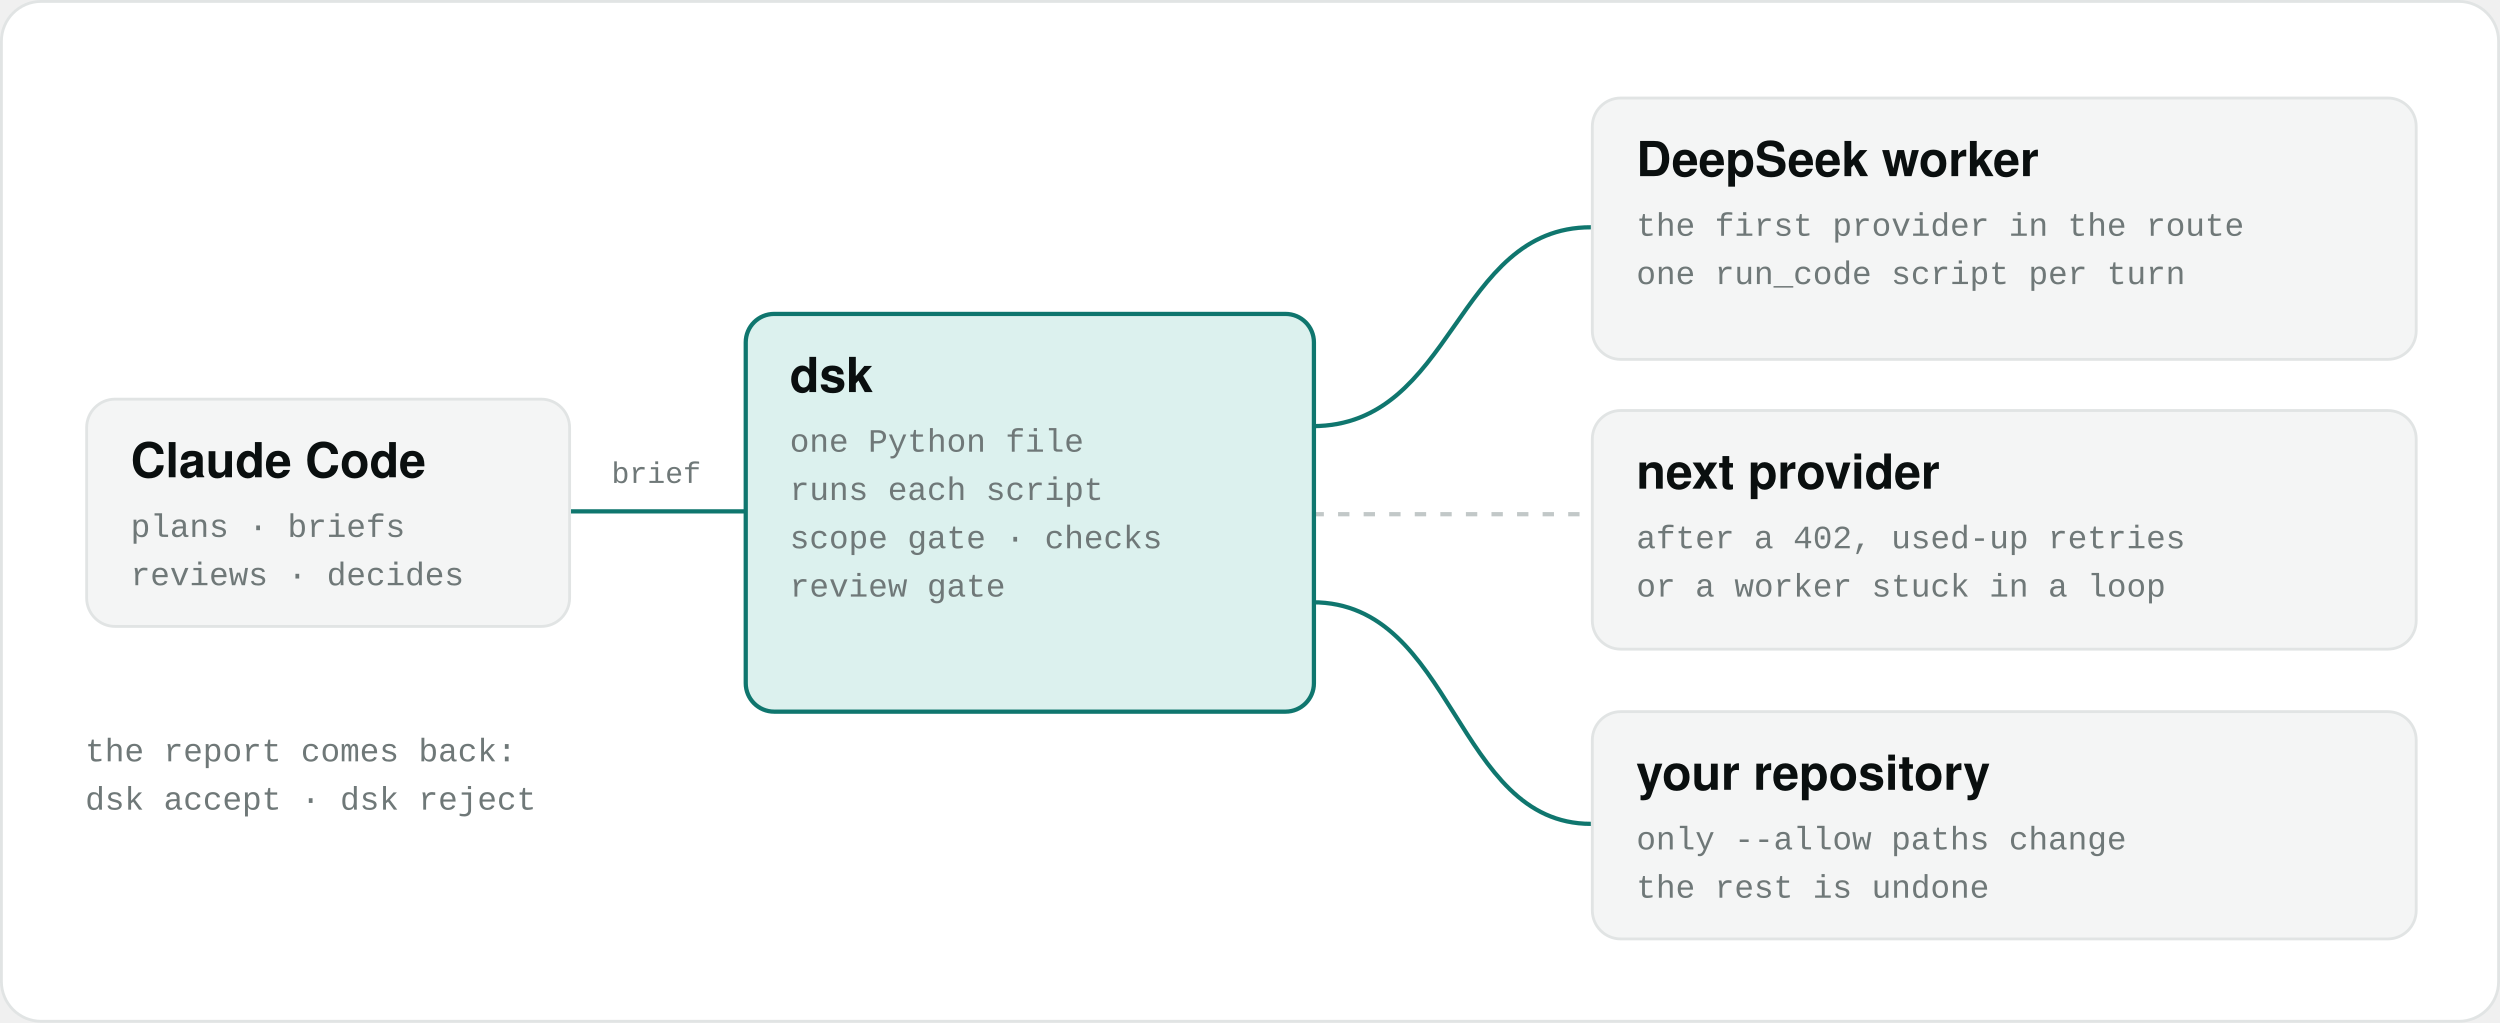
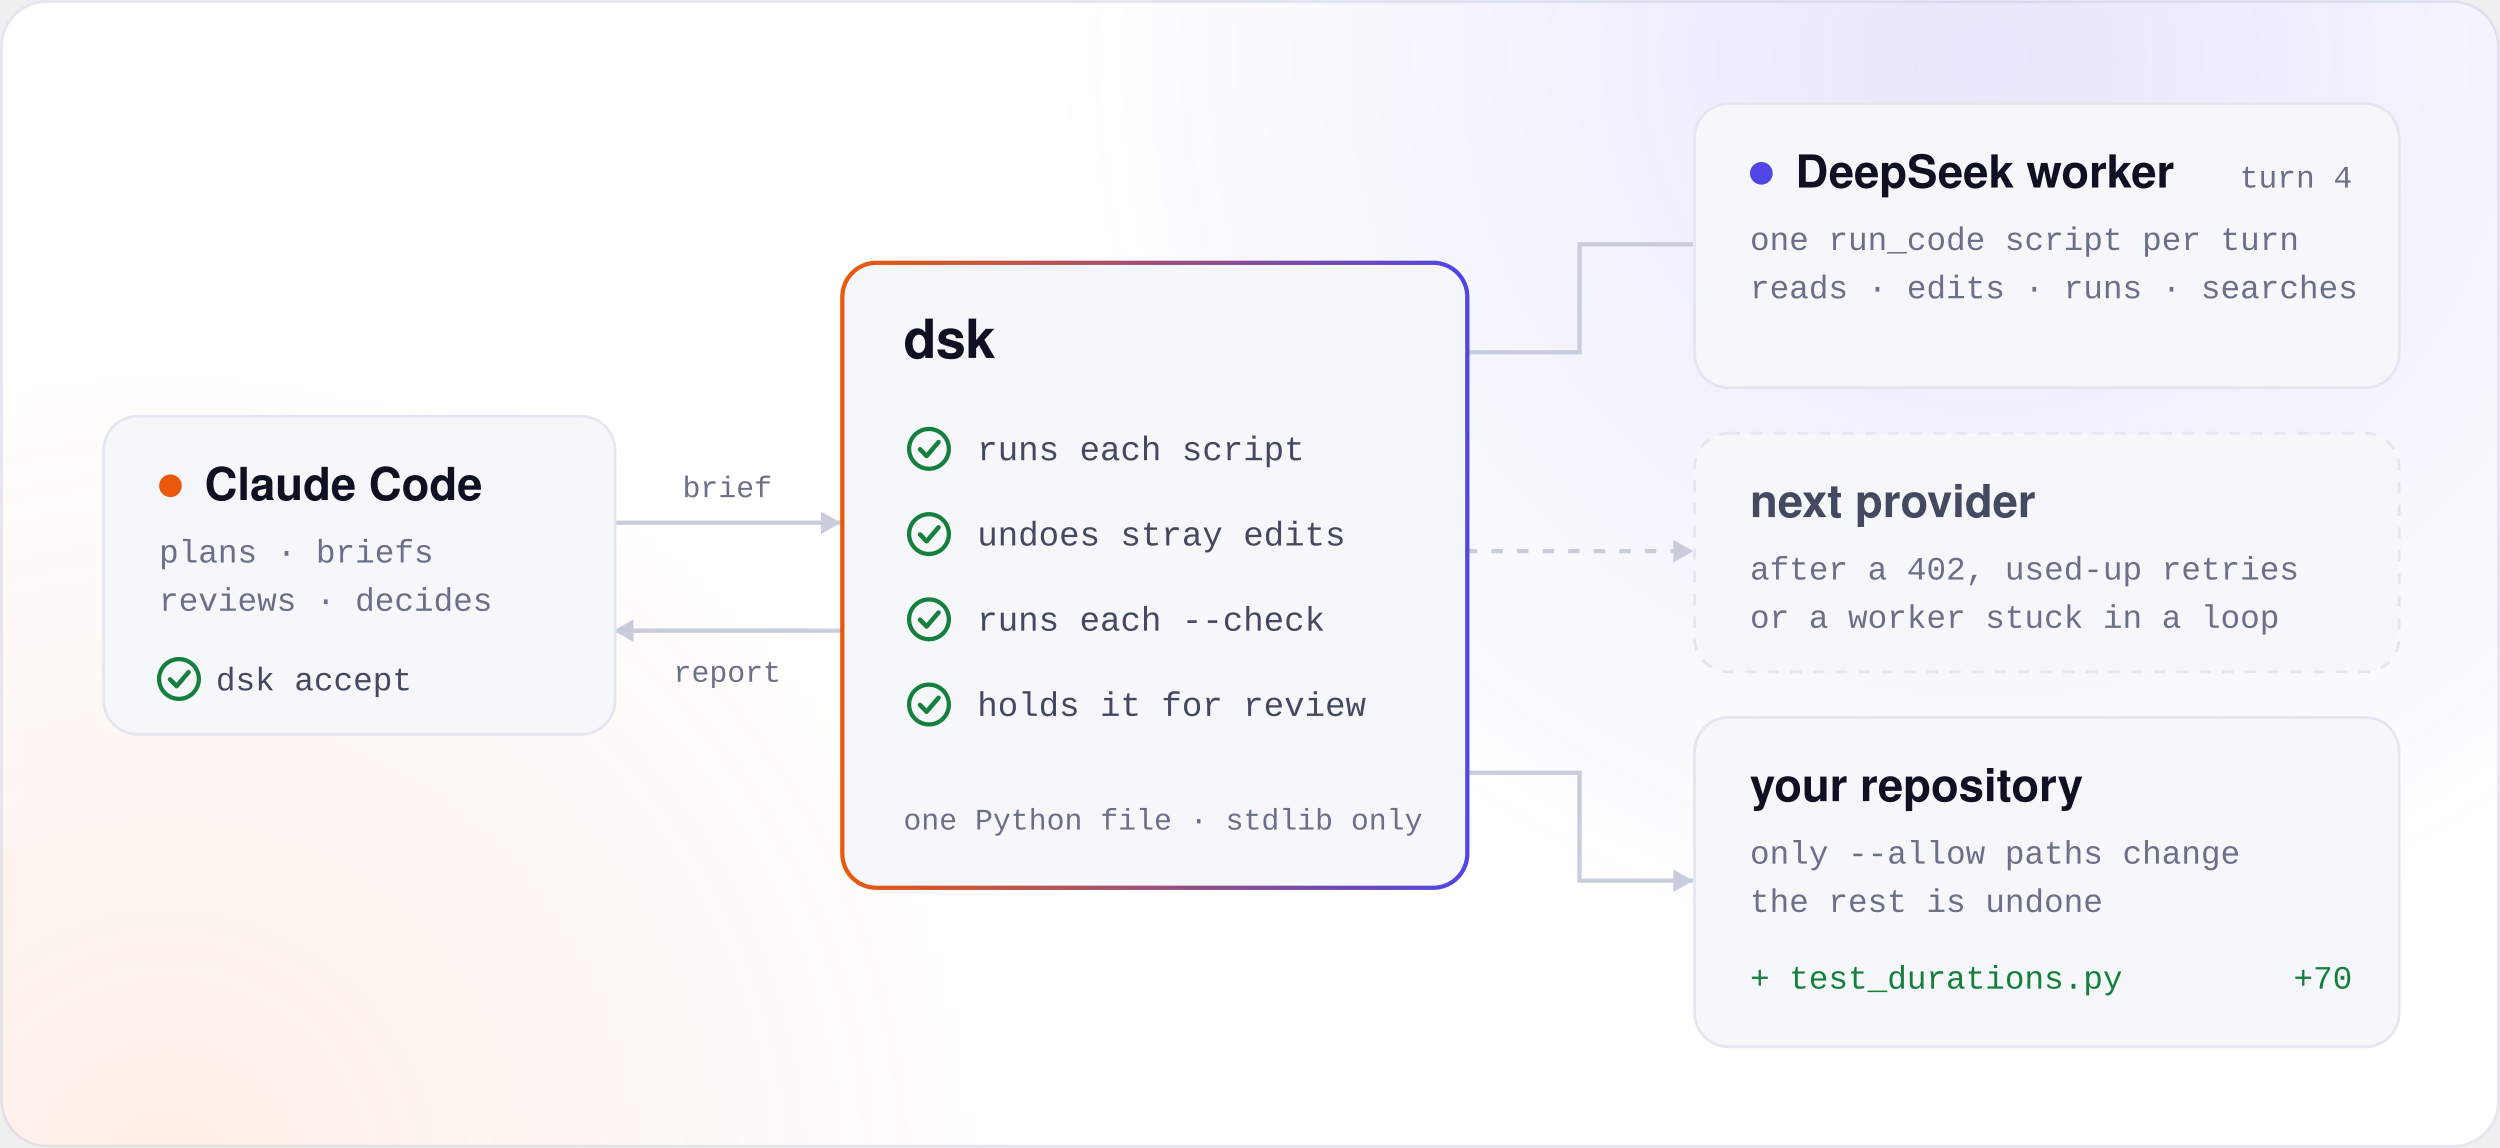
- <svg xmlns="http://www.w3.org/2000/svg" width="880" height="360" viewBox="0 0 880 360" role="img" aria-label="Claude Code sends a brief to dsk; dsk talks to a DeepSeek worker, fails over to the next provider, and lets each script change only the allowed paths of your repository">
-   <style>.d{font-family:ui-sans-serif,system-ui,-apple-system,'Segoe UI',Helvetica,Arial,sans-serif}.t{font-family:ui-sans-serif,system-ui,-apple-system,'Segoe UI',Helvetica,Arial,sans-serif}.m{font-family:ui-monospace,SFMono-Regular,Menlo,Consolas,'Liberation Mono',monospace}.ink{fill:#0a0f0f}.t2{fill:#475050}.mu{fill:#6f7878}.ac{fill:#0f766e}.wa{fill:#9a5b00}@media (prefers-reduced-motion: reduce){*{animation:none!important}}</style>
-   <rect x="0.5" y="0.5" width="879" height="359" rx="14" fill="#ffffff" stroke="#e1e4e4" />
-   <path id="p-brief" d="M200 180 L262 180" fill="none" stroke="#0f766e" stroke-width="1.5" />
-   <path id="p-worker" d="M462 150 C512 150 512 80 560 80" fill="none" stroke="#0f766e" stroke-width="1.5" />
-   <path id="p-next" d="M462 181 L560 181" fill="none" stroke="#c2c8c8" stroke-width="1.5" stroke-dasharray="4 5" />
-   <path id="p-repo" d="M462 212 C512 212 512 290 560 290" fill="none" stroke="#0f766e" stroke-width="1.5" />
-   <rect x="30.5" y="140.5" width="170" height="80" rx="10" fill="#f4f5f5" stroke="#e1e4e4" />
-   <text class="d ink" x="46" y="168" font-size="17" font-weight="600">Claude Code</text>
-   <text class="m mu" x="46" y="189" font-size="11.5">plans · briefs</text>
-   <text class="m mu" x="46" y="206" font-size="11.5">reviews · decides</text>
-   <rect x="262.5" y="110.5" width="200" height="140" rx="10" fill="#dcf1ee" stroke="#0f766e" stroke-width="1.5" />
-   <text class="d ink" x="278" y="138" font-size="17" font-weight="600">dsk</text>
-   <text class="m mu" x="278" y="159" font-size="11.5">one Python file</text>
-   <text class="m mu" x="278" y="176" font-size="11.5">runs each script</text>
-   <text class="m mu" x="278" y="193" font-size="11.5">scope gate · checks</text>
-   <text class="m mu" x="278" y="210" font-size="11.5">review gate</text>
-   <rect x="560.5" y="34.5" width="290" height="92" rx="10" fill="#f4f5f5" stroke="#e1e4e4" />
-   <text class="d ink" x="576" y="62" font-size="17" font-weight="600">DeepSeek worker</text>
-   <text class="m mu" x="576" y="83" font-size="11.5">the first provider in the route</text>
-   <text class="m mu" x="576" y="100" font-size="11.5">one run_code script per turn</text>
-   <rect x="560.5" y="144.5" width="290" height="84" rx="10" fill="#f4f5f5" stroke="#e1e4e4" />
-   <text class="d ink" x="576" y="172" font-size="17" font-weight="600">next provider</text>
-   <text class="m mu" x="576" y="193" font-size="11.5">after a 402, used-up retries</text>
-   <text class="m mu" x="576" y="210" font-size="11.5">or a worker stuck in a loop</text>
-   <rect x="560.5" y="250.5" width="290" height="80" rx="10" fill="#f4f5f5" stroke="#e1e4e4" />
-   <text class="d ink" x="576" y="278" font-size="17" font-weight="600">your repository</text>
-   <text class="m mu" x="576" y="299" font-size="11.5">only --allow paths change</text>
-   <text class="m mu" x="576" y="316" font-size="11.5">the rest is undone</text>
-   <text class="m mu" x="231" y="170" text-anchor="middle" font-size="10.5">brief</text>
-   <text class="m mu" x="30" y="268" font-size="11.5">the report comes back:</text>
-   <text class="m mu" x="30" y="285" font-size="11.5">dsk accept · dsk reject</text>
-   <circle r="3.6" fill="#0f766e" opacity="0">
-     <set attributeName="opacity" to="1" begin="0s" />
-     <animateMotion dur="2.4s" begin="0s" repeatCount="indefinite">
-       <mpath href="#p-brief" />
-     </animateMotion>
-   </circle>
-   <circle r="3.6" fill="#0f766e" opacity="0">
-     <set attributeName="opacity" to="1" begin="0s" />
-     <animateMotion dur="2.4s" begin="-1.2s" repeatCount="indefinite">
-       <mpath href="#p-brief" />
-     </animateMotion>
-   </circle>
-   <circle r="3.6" fill="#0f766e" opacity="0">
-     <set attributeName="opacity" to="1" begin="0s" />
-     <animateMotion dur="2s" begin="0s" repeatCount="indefinite">
-       <mpath href="#p-worker" />
-     </animateMotion>
-   </circle>
-   <circle r="3.6" fill="#0f766e" opacity="0">
-     <set attributeName="opacity" to="1" begin="0s" />
-     <animateMotion dur="2s" begin="-0.667s" repeatCount="indefinite">
-       <mpath href="#p-worker" />
-     </animateMotion>
-   </circle>
-   <circle r="3.6" fill="#0f766e" opacity="0">
-     <set attributeName="opacity" to="1" begin="0s" />
-     <animateMotion dur="2s" begin="-1.333s" repeatCount="indefinite">
-       <mpath href="#p-worker" />
-     </animateMotion>
-   </circle>
-   <circle r="3.6" fill="#6f7878" opacity="0">
-     <animate attributeName="opacity" values="0;0;1;1;0" keyTimes="0;.62;.66;.95;1" dur="9s" begin="0s" repeatCount="indefinite" />
-     <animateMotion dur="9s" begin="0s" repeatCount="indefinite">
-       <mpath href="#p-next" />
-     </animateMotion>
-   </circle>
-   <circle r="3.6" fill="#0f766e" opacity="0">
-     <set attributeName="opacity" to="1" begin="0s" />
-     <animateMotion dur="2.6s" begin="0s" repeatCount="indefinite">
-       <mpath href="#p-repo" />
-     </animateMotion>
-   </circle>
-   <circle r="3.6" fill="#0f766e" opacity="0">
-     <set attributeName="opacity" to="1" begin="0s" />
-     <animateMotion dur="2.6s" begin="-1.3s" repeatCount="indefinite">
-       <mpath href="#p-repo" />
-     </animateMotion>
-   </circle>
+ <svg xmlns="http://www.w3.org/2000/svg" width="880" height="404" viewBox="0 0 880 404" role="img" aria-label="Claude Code sends a brief to dsk; dsk and a DeepSeek worker trade a request for a script each turn; each script changes only the allowed paths of your repository; dsk runs the check and reports back for review">
+   <style>.d,.t{font-family:ui-sans-serif,system-ui,-apple-system,'Segoe UI',Helvetica,Arial,sans-serif}.m{font-family:ui-monospace,SFMono-Regular,Menlo,Consolas,'Liberation Mono',monospace}.ink{fill:#0e1122}.t2{fill:#434960}.mu{fill:#6a7088}.co{fill:#4f46e5}.wa{fill:#ea580c}.ok{fill:#15803d}.wn{fill:#b45309}.cd{fill:#4f46e5}.gr{fill:#8b91a8}.l2{fill:#c8ccdc}@keyframes a1{0%{stroke-dashoffset:0}100%{stroke-dashoffset:-18}}.a1{animation:a1 1.6s linear infinite}@keyframes a2{0%,55.29%{opacity:0}56.47%{opacity:1}60.59%{opacity:1}61.76%,100%{opacity:0}}.a2{animation:a2 17s infinite}@keyframes a3{0%,56.47%{opacity:0;stroke-dashoffset:44.0}56.53%{opacity:1;stroke-dashoffset:44.0;animation-timing-function:cubic-bezier(.2,.8,.2,1)}60.00%{opacity:1;stroke-dashoffset:0}94.71%{opacity:1;stroke-dashoffset:0}97.65%,100%{opacity:0;stroke-dashoffset:0}}.a3{stroke-dasharray:44.0;animation:a3 17s infinite}@keyframes a4{0%,56.47%{opacity:0;transform:translate(6px,0px);animation-timing-function:cubic-bezier(.2,.8,.2,1)}58.82%{opacity:1;transform:none}94.71%{opacity:1;transform:none}97.65%,100%{opacity:0;transform:none}}.a4{animation:a4 17s infinite}@keyframes a5{0%,7.06%{opacity:0}8.24%{opacity:1}11.76%{opacity:1}12.94%,100%{opacity:0}}.a5{animation:a5 17s infinite}@keyframes a6{0%,17.06%{opacity:0;stroke-dashoffset:44.0}17.12%{opacity:1;stroke-dashoffset:44.0;animation-timing-function:cubic-bezier(.2,.8,.2,1)}20.59%{opacity:1;stroke-dashoffset:0}94.71%{opacity:1;stroke-dashoffset:0}97.65%,100%{opacity:0;stroke-dashoffset:0}}.a6{stroke-dasharray:44.0;animation:a6 17s infinite}@keyframes a7{0%,26.47%{opacity:0;stroke-dashoffset:44.0}26.53%{opacity:1;stroke-dashoffset:44.0;animation-timing-function:cubic-bezier(.2,.8,.2,1)}30.00%{opacity:1;stroke-dashoffset:0}94.71%{opacity:1;stroke-dashoffset:0}97.65%,100%{opacity:0;stroke-dashoffset:0}}.a7{stroke-dasharray:44.0;animation:a7 17s infinite}@keyframes a8{0%,47.06%{opacity:0;stroke-dashoffset:44.0}47.12%{opacity:1;stroke-dashoffset:44.0;animation-timing-function:cubic-bezier(.2,.8,.2,1)}50.59%{opacity:1;stroke-dashoffset:0}94.71%{opacity:1;stroke-dashoffset:0}97.65%,100%{opacity:0;stroke-dashoffset:0}}.a8{stroke-dasharray:44.0;animation:a8 17s infinite}@keyframes a9{0%,50.00%{opacity:0;stroke-dashoffset:44.0}50.06%{opacity:1;stroke-dashoffset:44.0;animation-timing-function:cubic-bezier(.2,.8,.2,1)}53.53%{opacity:1;stroke-dashoffset:0}94.71%{opacity:1;stroke-dashoffset:0}97.65%,100%{opacity:0;stroke-dashoffset:0}}.a9{stroke-dasharray:44.0;animation:a9 17s infinite}@keyframes a10{0%,8.24%{opacity:0}9.41%{opacity:1}17.65%{opacity:1}18.82%,100%{opacity:0}}.a10{animation:a10 17s infinite}@keyframes a11{0%,17.65%{opacity:0}18.82%{opacity:1}27.06%{opacity:1}28.24%,100%{opacity:0}}.a11{animation:a11 17s infinite}@keyframes a12{0%,27.06%{opacity:0}28.24%{opacity:1}36.47%{opacity:1}37.65%,100%{opacity:0}}.a12{animation:a12 17s infinite}@keyframes a13{0%,36.47%{opacity:0;transform:translate(0px,0px);animation-timing-function:cubic-bezier(.2,.8,.2,1)}38.82%{opacity:1;transform:none}94.71%{opacity:1;transform:none}97.65%,100%{opacity:0;transform:none}}.a13{animation:a13 17s infinite}@keyframes a14{0%,58.82%{opacity:0}60.00%{opacity:1}64.71%{opacity:1}65.88%,100%{opacity:0}}.a14{animation:a14 17s infinite}@keyframes a15{0%,45.29%{opacity:0;transform:translate(0px,4px);animation-timing-function:cubic-bezier(.2,.8,.2,1)}47.65%{opacity:1;transform:none}94.71%{opacity:1;transform:none}97.65%,100%{opacity:0;transform:none}}.a15{animation:a15 17s infinite}@keyframes a16{0%,2.24%{opacity:0;transform:translate(216px,184px)}2.94%{opacity:1;transform:translate(216px,184px)}7.06%{opacity:1;transform:translate(296px,184px)}7.76%,100%{opacity:0;transform:translate(296px,184px)}}.a16{animation:a16 17s linear infinite}@keyframes a17{0%,50.47%{opacity:0;transform:translate(296px,222px)}51.18%{opacity:1;transform:translate(296px,222px)}55.29%{opacity:1;transform:translate(216px,222px)}56.00%,100%{opacity:0;transform:translate(216px,222px)}}.a17{animation:a17 17s linear infinite}@keyframes a18{0%,7.53%{opacity:0;transform:translate(516px,124px)}8.24%{opacity:1;transform:translate(516px,124px)}9.23%{opacity:1;transform:translate(556px,124px)}10.18%{opacity:1;transform:translate(556px,86px)}11.18%{opacity:1;transform:translate(596px,86px)}11.88%,100%{opacity:0;transform:translate(596px,86px)}}.a18{animation:a18 17s linear infinite}@keyframes a19{0%,11.06%{opacity:0;transform:translate(596px,86px)}11.76%{opacity:1;transform:translate(596px,86px)}12.76%{opacity:1;transform:translate(556px,86px)}13.71%{opacity:1;transform:translate(556px,124px)}14.71%{opacity:1;transform:translate(516px,124px)}15.41%,100%{opacity:0;transform:translate(516px,124px)}}.a19{animation:a19 17s linear infinite}@keyframes a20{0%,14.00%{opacity:0;transform:translate(516px,272px)}14.71%{opacity:1;transform:translate(516px,272px)}15.50%{opacity:1;transform:translate(556px,272px)}16.26%{opacity:1;transform:translate(556px,310px)}17.06%{opacity:1;transform:translate(596px,310px)}17.76%,100%{opacity:0;transform:translate(596px,310px)}}.a20{animation:a20 17s linear infinite}@keyframes a21{0%,16.94%{opacity:0;transform:translate(516px,124px)}17.65%{opacity:1;transform:translate(516px,124px)}18.64%{opacity:1;transform:translate(556px,124px)}19.59%{opacity:1;transform:translate(556px,86px)}20.59%{opacity:1;transform:translate(596px,86px)}21.29%,100%{opacity:0;transform:translate(596px,86px)}}.a21{animation:a21 17s linear infinite}@keyframes a22{0%,20.47%{opacity:0;transform:translate(596px,86px)}21.18%{opacity:1;transform:translate(596px,86px)}22.17%{opacity:1;transform:translate(556px,86px)}23.12%{opacity:1;transform:translate(556px,124px)}24.12%{opacity:1;transform:translate(516px,124px)}24.82%,100%{opacity:0;transform:translate(516px,124px)}}.a22{animation:a22 17s linear infinite}@keyframes a23{0%,23.41%{opacity:0;transform:translate(516px,272px)}24.12%{opacity:1;transform:translate(516px,272px)}24.92%{opacity:1;transform:translate(556px,272px)}25.67%{opacity:1;transform:translate(556px,310px)}26.47%{opacity:1;transform:translate(596px,310px)}27.18%,100%{opacity:0;transform:translate(596px,310px)}}.a23{animation:a23 17s linear infinite}@keyframes a24{0%,26.35%{opacity:0;transform:translate(516px,124px)}27.06%{opacity:1;transform:translate(516px,124px)}28.06%{opacity:1;transform:translate(556px,124px)}29.00%{opacity:1;transform:translate(556px,86px)}30.00%{opacity:1;transform:translate(596px,86px)}30.71%,100%{opacity:0;transform:translate(596px,86px)}}.a24{animation:a24 17s linear infinite}@keyframes a25{0%,29.88%{opacity:0;transform:translate(596px,86px)}30.59%{opacity:1;transform:translate(596px,86px)}31.59%{opacity:1;transform:translate(556px,86px)}32.53%{opacity:1;transform:translate(556px,124px)}33.53%{opacity:1;transform:translate(516px,124px)}34.24%,100%{opacity:0;transform:translate(516px,124px)}}.a25{animation:a25 17s linear infinite}@keyframes a26{0%,32.82%{opacity:0;transform:translate(516px,272px)}33.53%{opacity:1;transform:translate(516px,272px)}34.33%{opacity:1;transform:translate(556px,272px)}35.08%{opacity:1;transform:translate(556px,310px)}35.88%{opacity:1;transform:translate(596px,310px)}36.59%,100%{opacity:0;transform:translate(596px,310px)}}.a26{animation:a26 17s linear infinite}@keyframes a27{0%,35.76%{opacity:0;transform:translate(516px,124px)}36.47%{opacity:1;transform:translate(516px,124px)}37.47%{opacity:1;transform:translate(556px,124px)}38.41%{opacity:1;transform:translate(556px,86px)}39.41%{opacity:1;transform:translate(596px,86px)}40.12%,100%{opacity:0;transform:translate(596px,86px)}}.a27{animation:a27 17s linear infinite}@keyframes a28{0%,39.29%{opacity:0;transform:translate(596px,86px)}40.00%{opacity:1;transform:translate(596px,86px)}41.00%{opacity:1;transform:translate(556px,86px)}41.94%{opacity:1;transform:translate(556px,124px)}42.94%{opacity:1;transform:translate(516px,124px)}43.65%,100%{opacity:0;transform:translate(516px,124px)}}.a28{animation:a28 17s linear infinite}@keyframes a29{0%,42.24%{opacity:0;transform:translate(516px,272px)}42.94%{opacity:1;transform:translate(516px,272px)}43.74%{opacity:1;transform:translate(556px,272px)}44.50%{opacity:1;transform:translate(556px,310px)}45.29%{opacity:1;transform:translate(596px,310px)}46.00%,100%{opacity:0;transform:translate(596px,310px)}}.a29{animation:a29 17s linear infinite}@keyframes a30{0%{transform:translate(0px,0px)}100%{transform:translate(-36px,14px)}}.a30{animation:a30 17s ease-in-out infinite alternate}@keyframes a31{0%{transform:translate(0px,0px)}100%{transform:translate(30px,-16px)}}.a31{animation:a31 21s ease-in-out infinite alternate}@media (prefers-reduced-motion: reduce){*{animation:none!important}}</style>
+   <defs>
+     <clipPath id="card">
+       <rect x="0.5" y="0.5" width="879" height="403" rx="16" />
+     </clipPath>
+     <radialGradient id="glow-cool">
+       <stop offset="0" stop-color="#4f46e5" stop-opacity="0.13" />
+       <stop offset="1" stop-color="#4f46e5" stop-opacity="0" />
+     </radialGradient>
+     <radialGradient id="glow-warm">
+       <stop offset="0" stop-color="#ea580c" stop-opacity="0.1" />
+       <stop offset="1" stop-color="#ea580c" stop-opacity="0" />
+     </radialGradient>
+     <linearGradient id="hinge" x1="0" y1="0" x2="1" y2="0">
+       <stop offset="0" stop-color="#ea580c" />
+       <stop offset="1" stop-color="#4f46e5" />
+     </linearGradient>
+   </defs>
+   <rect x="0.5" y="0.5" width="879" height="403" rx="16" fill="#ffffff" stroke="#e4e6f0" />
+   <g clip-path="url(#card)">
+     <g class="a30" data-k="ambient">
+       <circle cx="700" cy="20" r="330" fill="url(#glow-cool)" />
+     </g>
+     <g class="a31" data-k="ambient">
+       <circle cx="60" cy="414" r="300" fill="url(#glow-warm)" />
+     </g>
+   </g>
+   <path d="M216 184 L296 184" fill="none" stroke="#c8ccdc" stroke-width="1.5" />
+   <path d="M296 184 L289 180 L289 188 Z" fill="#c8ccdc" />
+   <path d="M296 222 L216 222" fill="none" stroke="#c8ccdc" stroke-width="1.5" />
+   <path d="M216 222 L223 218 L223 226 Z" fill="#c8ccdc" />
+   <path d="M516 124 L556 124 L556 86 L596 86" fill="none" stroke="#c8ccdc" stroke-width="1.5" />
+   <g class="a1" data-k="ambient">
+     <path d="M516 194 L596 194" fill="none" stroke="#c8ccdc" stroke-width="1.5" stroke-dasharray="4 5" />
+     <path d="M596 194 L589 190 L589 198 Z" fill="#c8ccdc" />
+   </g>
+   <path d="M516 272 L556 272 L556 310 L596 310" fill="none" stroke="#c8ccdc" stroke-width="1.5" />
+   <path d="M596 310 L589 306 L589 314 Z" fill="#c8ccdc" />
+   <text class="m mu" x="256" y="175" font-size="10.5" text-anchor="middle">brief</text>
+   <text class="m mu" x="256" y="240" font-size="10.5" text-anchor="middle">report</text>
+   <rect x="36.5" y="146.5" width="180" height="112" rx="12" fill="#f6f7fb" stroke="#e4e6f0" />
+   <circle cx="60" cy="171" r="4" fill="#ea580c" />
+   <text class="d ink" x="72" y="176" font-size="16" font-weight="650">Claude Code</text>
+   <text class="m mu" x="56" y="198" font-size="11.5">plans · briefs</text>
+   <text class="m mu" x="56" y="215" font-size="11.5">reviews · decides</text>
+   <g class="a2" data-k="blink" opacity="0">
+     <rect x="36.5" y="146.5" width="180" height="112" rx="12" fill="none" stroke="#ea580c" stroke-width="3" stroke-opacity=".4" />
+   </g>
+   <g class="a3" data-k="draw">
+     <circle cx="63" cy="239" r="7" fill="none" stroke="#15803d" stroke-width="1.5" />
+     <path d="M59.85 239.14 l2.31 2.38 l4.20 -4.90" fill="none" stroke="#15803d" stroke-width="1.6" stroke-linecap="round" stroke-linejoin="round" />
+   </g>
+   <g class="a4" data-k="show">
+     <text class="m t2" x="76" y="243" font-size="11.5" textLength="69" text-anchor="start" xml:space="preserve">dsk accept</text>
+   </g>
+   <rect x="296.5" y="92.5" width="220" height="220" rx="12" fill="#f6f7fb" stroke="url(#hinge)" stroke-width="1.5" />
+   <g class="a5" data-k="blink" opacity="0">
+     <rect x="296.5" y="92.5" width="220" height="220" rx="12" fill="none" stroke="#4f46e5" stroke-width="3" stroke-opacity=".4" />
+   </g>
+   <text class="d ink" x="318" y="126" font-size="19" font-weight="750" letter-spacing="-.01em">dsk</text>
+   <g class="a6" data-k="draw">
+     <circle cx="327" cy="158" r="7" fill="none" stroke="#15803d" stroke-width="1.5" />
+     <path d="M323.85 158.14 l2.31 2.38 l4.20 -4.90" fill="none" stroke="#15803d" stroke-width="1.6" stroke-linecap="round" stroke-linejoin="round" />
+   </g>
+   <text class="m t2" x="344" y="162" font-size="12" textLength="115.2" text-anchor="start" xml:space="preserve">runs each script</text>
+   <g class="a7" data-k="draw">
+     <circle cx="327" cy="188" r="7" fill="none" stroke="#15803d" stroke-width="1.5" />
+     <path d="M323.85 188.14 l2.31 2.38 l4.20 -4.90" fill="none" stroke="#15803d" stroke-width="1.6" stroke-linecap="round" stroke-linejoin="round" />
+   </g>
+   <text class="m t2" x="344" y="192" font-size="12" textLength="129.6" text-anchor="start" xml:space="preserve">undoes stray edits</text>
+   <g class="a8" data-k="draw">
+     <circle cx="327" cy="218" r="7" fill="none" stroke="#15803d" stroke-width="1.5" />
+     <path d="M323.85 218.14 l2.31 2.38 l4.20 -4.90" fill="none" stroke="#15803d" stroke-width="1.6" stroke-linecap="round" stroke-linejoin="round" />
+   </g>
+   <text class="m t2" x="344" y="222" font-size="12" textLength="122.4" text-anchor="start" xml:space="preserve">runs each --check</text>
+   <g class="a9" data-k="draw">
+     <circle cx="327" cy="248" r="7" fill="none" stroke="#15803d" stroke-width="1.5" />
+     <path d="M323.85 248.14 l2.31 2.38 l4.20 -4.90" fill="none" stroke="#15803d" stroke-width="1.6" stroke-linecap="round" stroke-linejoin="round" />
+   </g>
+   <text class="m t2" x="344" y="252" font-size="12" textLength="136.8" text-anchor="start" xml:space="preserve">holds it for review</text>
+   <text class="m mu" x="318" y="292" font-size="10.5">one Python file · stdlib only</text>
+   <rect x="596.5" y="36.5" width="248" height="100" rx="12" fill="#f6f7fb" stroke="#e4e6f0" />
+   <circle cx="620" cy="61" r="4" fill="#4f46e5" />
+   <text class="d ink" x="632" y="66" font-size="16" font-weight="650">DeepSeek worker</text>
+   <text class="m mu" x="616" y="88" font-size="11.5">one run_code script per turn</text>
+   <text class="m mu" x="616" y="105" font-size="11.5">reads · edits · runs · searches</text>
+   <g class="a10" data-k="blink" opacity="0">
+     <text class="m mu" x="828" y="66" font-size="11" textLength="39.6" text-anchor="end" xml:space="preserve">turn 1</text>
+   </g>
+   <g class="a11" data-k="blink" opacity="0">
+     <text class="m mu" x="828" y="66" font-size="11" textLength="39.6" text-anchor="end" xml:space="preserve">turn 2</text>
+   </g>
+   <g class="a12" data-k="blink" opacity="0">
+     <text class="m mu" x="828" y="66" font-size="11" textLength="39.6" text-anchor="end" xml:space="preserve">turn 3</text>
+   </g>
+   <g class="a13" data-k="show">
+     <text class="m mu" x="828" y="66" font-size="11" textLength="39.6" text-anchor="end" xml:space="preserve">turn 4</text>
+   </g>
+   <rect x="596.5" y="152.5" width="248" height="84" rx="12" fill="#f6f7fb" stroke="#e4e6f0" stroke-dasharray="4 4" />
+   <text class="d t2" x="616" y="182" font-size="16" font-weight="650">next provider</text>
+   <text class="m mu" x="616" y="204" font-size="11.5">after a 402, used-up retries</text>
+   <text class="m mu" x="616" y="221" font-size="11.5">or a worker stuck in a loop</text>
+   <rect x="596.5" y="252.5" width="248" height="116" rx="12" fill="#f6f7fb" stroke="#e4e6f0" />
+   <text class="d ink" x="616" y="282" font-size="16" font-weight="650">your repository</text>
+   <text class="m mu" x="616" y="304" font-size="11.5">only --allow paths change</text>
+   <text class="m mu" x="616" y="321" font-size="11.5">the rest is undone</text>
+   <g class="a14" data-k="blink" opacity="0">
+     <rect x="596.5" y="252.5" width="248" height="116" rx="12" fill="none" stroke="#15803d" stroke-width="1.5" />
+   </g>
+   <g class="a15" data-k="show">
+     <text class="m ok" x="616" y="348" font-size="11.5" textLength="131.1" text-anchor="start" xml:space="preserve">+ test_durations.py</text>
+     <text class="m ok" x="828" y="348" font-size="11.5" textLength="20.7" text-anchor="end" xml:space="preserve">+70</text>
+   </g>
+   <g class="a16" data-k="travel" opacity="0">
+     <circle r="10" fill="#ea580c" opacity=".2" />
+     <circle r="5" fill="#ea580c" />
+   </g>
+   <g class="a17" data-k="travel" opacity="0">
+     <circle r="10" fill="#ea580c" opacity=".2" />
+     <circle r="5" fill="#ea580c" />
+   </g>
+   <g class="a18" data-k="travel" opacity="0">
+     <circle r="9" fill="#4f46e5" opacity=".18" />
+     <circle r="4.5" fill="#4f46e5" />
+   </g>
+   <g class="a19" data-k="travel" opacity="0">
+     <circle r="9" fill="#4f46e5" opacity=".18" />
+     <rect x="-4.5" y="-4.5" width="9" height="9" rx="2.5" fill="#4f46e5" />
+   </g>
+   <g class="a20" data-k="travel" opacity="0">
+     <circle r="9" fill="#4f46e5" opacity=".18" />
+     <rect x="-4.5" y="-4.5" width="9" height="9" rx="2.5" fill="#4f46e5" />
+   </g>
+   <g class="a21" data-k="travel" opacity="0">
+     <circle r="9" fill="#4f46e5" opacity=".18" />
+     <circle r="4.5" fill="#4f46e5" />
+   </g>
+   <g class="a22" data-k="travel" opacity="0">
+     <circle r="9" fill="#4f46e5" opacity=".18" />
+     <rect x="-4.5" y="-4.5" width="9" height="9" rx="2.5" fill="#4f46e5" />
+   </g>
+   <g class="a23" data-k="travel" opacity="0">
+     <circle r="9" fill="#4f46e5" opacity=".18" />
+     <rect x="-4.5" y="-4.5" width="9" height="9" rx="2.5" fill="#4f46e5" />
+   </g>
+   <g class="a24" data-k="travel" opacity="0">
+     <circle r="9" fill="#4f46e5" opacity=".18" />
+     <circle r="4.5" fill="#4f46e5" />
+   </g>
+   <g class="a25" data-k="travel" opacity="0">
+     <circle r="9" fill="#4f46e5" opacity=".18" />
+     <rect x="-4.5" y="-4.5" width="9" height="9" rx="2.5" fill="#4f46e5" />
+   </g>
+   <g class="a26" data-k="travel" opacity="0">
+     <circle r="9" fill="#4f46e5" opacity=".18" />
+     <rect x="-4.5" y="-4.5" width="9" height="9" rx="2.5" fill="#4f46e5" />
+   </g>
+   <g class="a27" data-k="travel" opacity="0">
+     <circle r="9" fill="#4f46e5" opacity=".18" />
+     <circle r="4.5" fill="#4f46e5" />
+   </g>
+   <g class="a28" data-k="travel" opacity="0">
+     <circle r="9" fill="#4f46e5" opacity=".18" />
+     <rect x="-4.5" y="-4.5" width="9" height="9" rx="2.5" fill="#4f46e5" />
+   </g>
+   <g class="a29" data-k="travel" opacity="0">
+     <circle r="9" fill="#4f46e5" opacity=".18" />
+     <rect x="-4.5" y="-4.5" width="9" height="9" rx="2.5" fill="#4f46e5" />
+   </g>
</svg>
